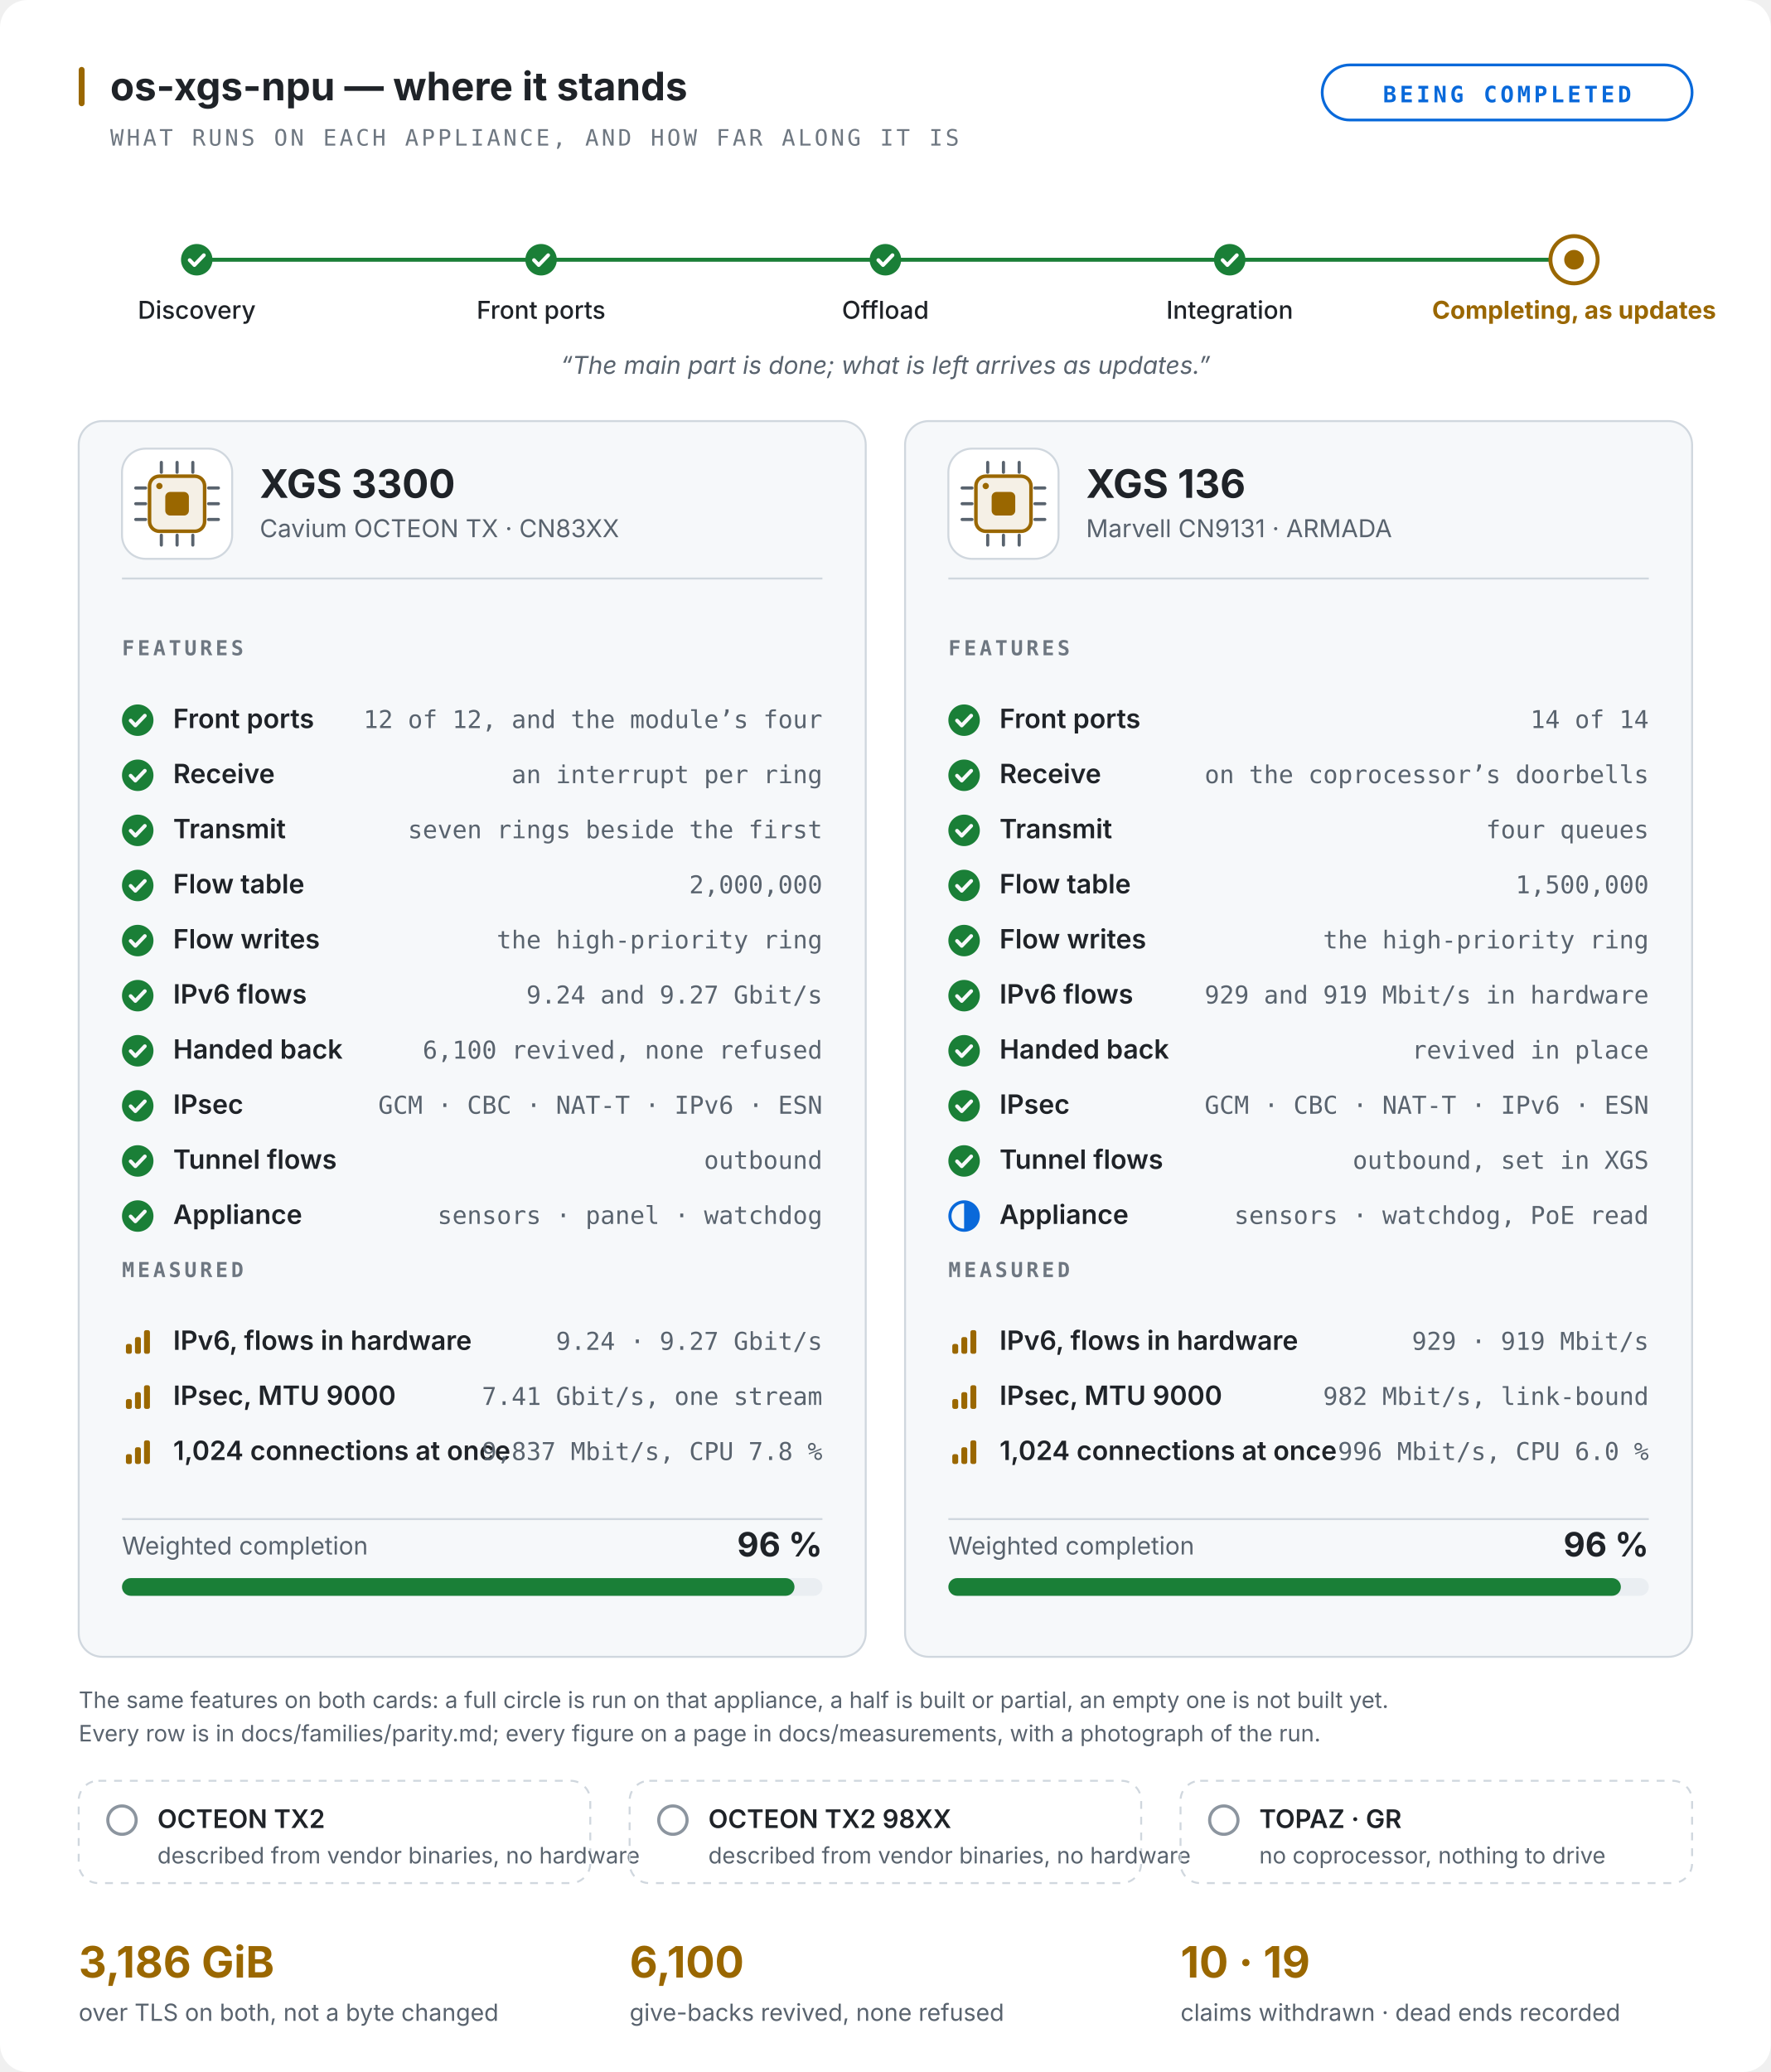
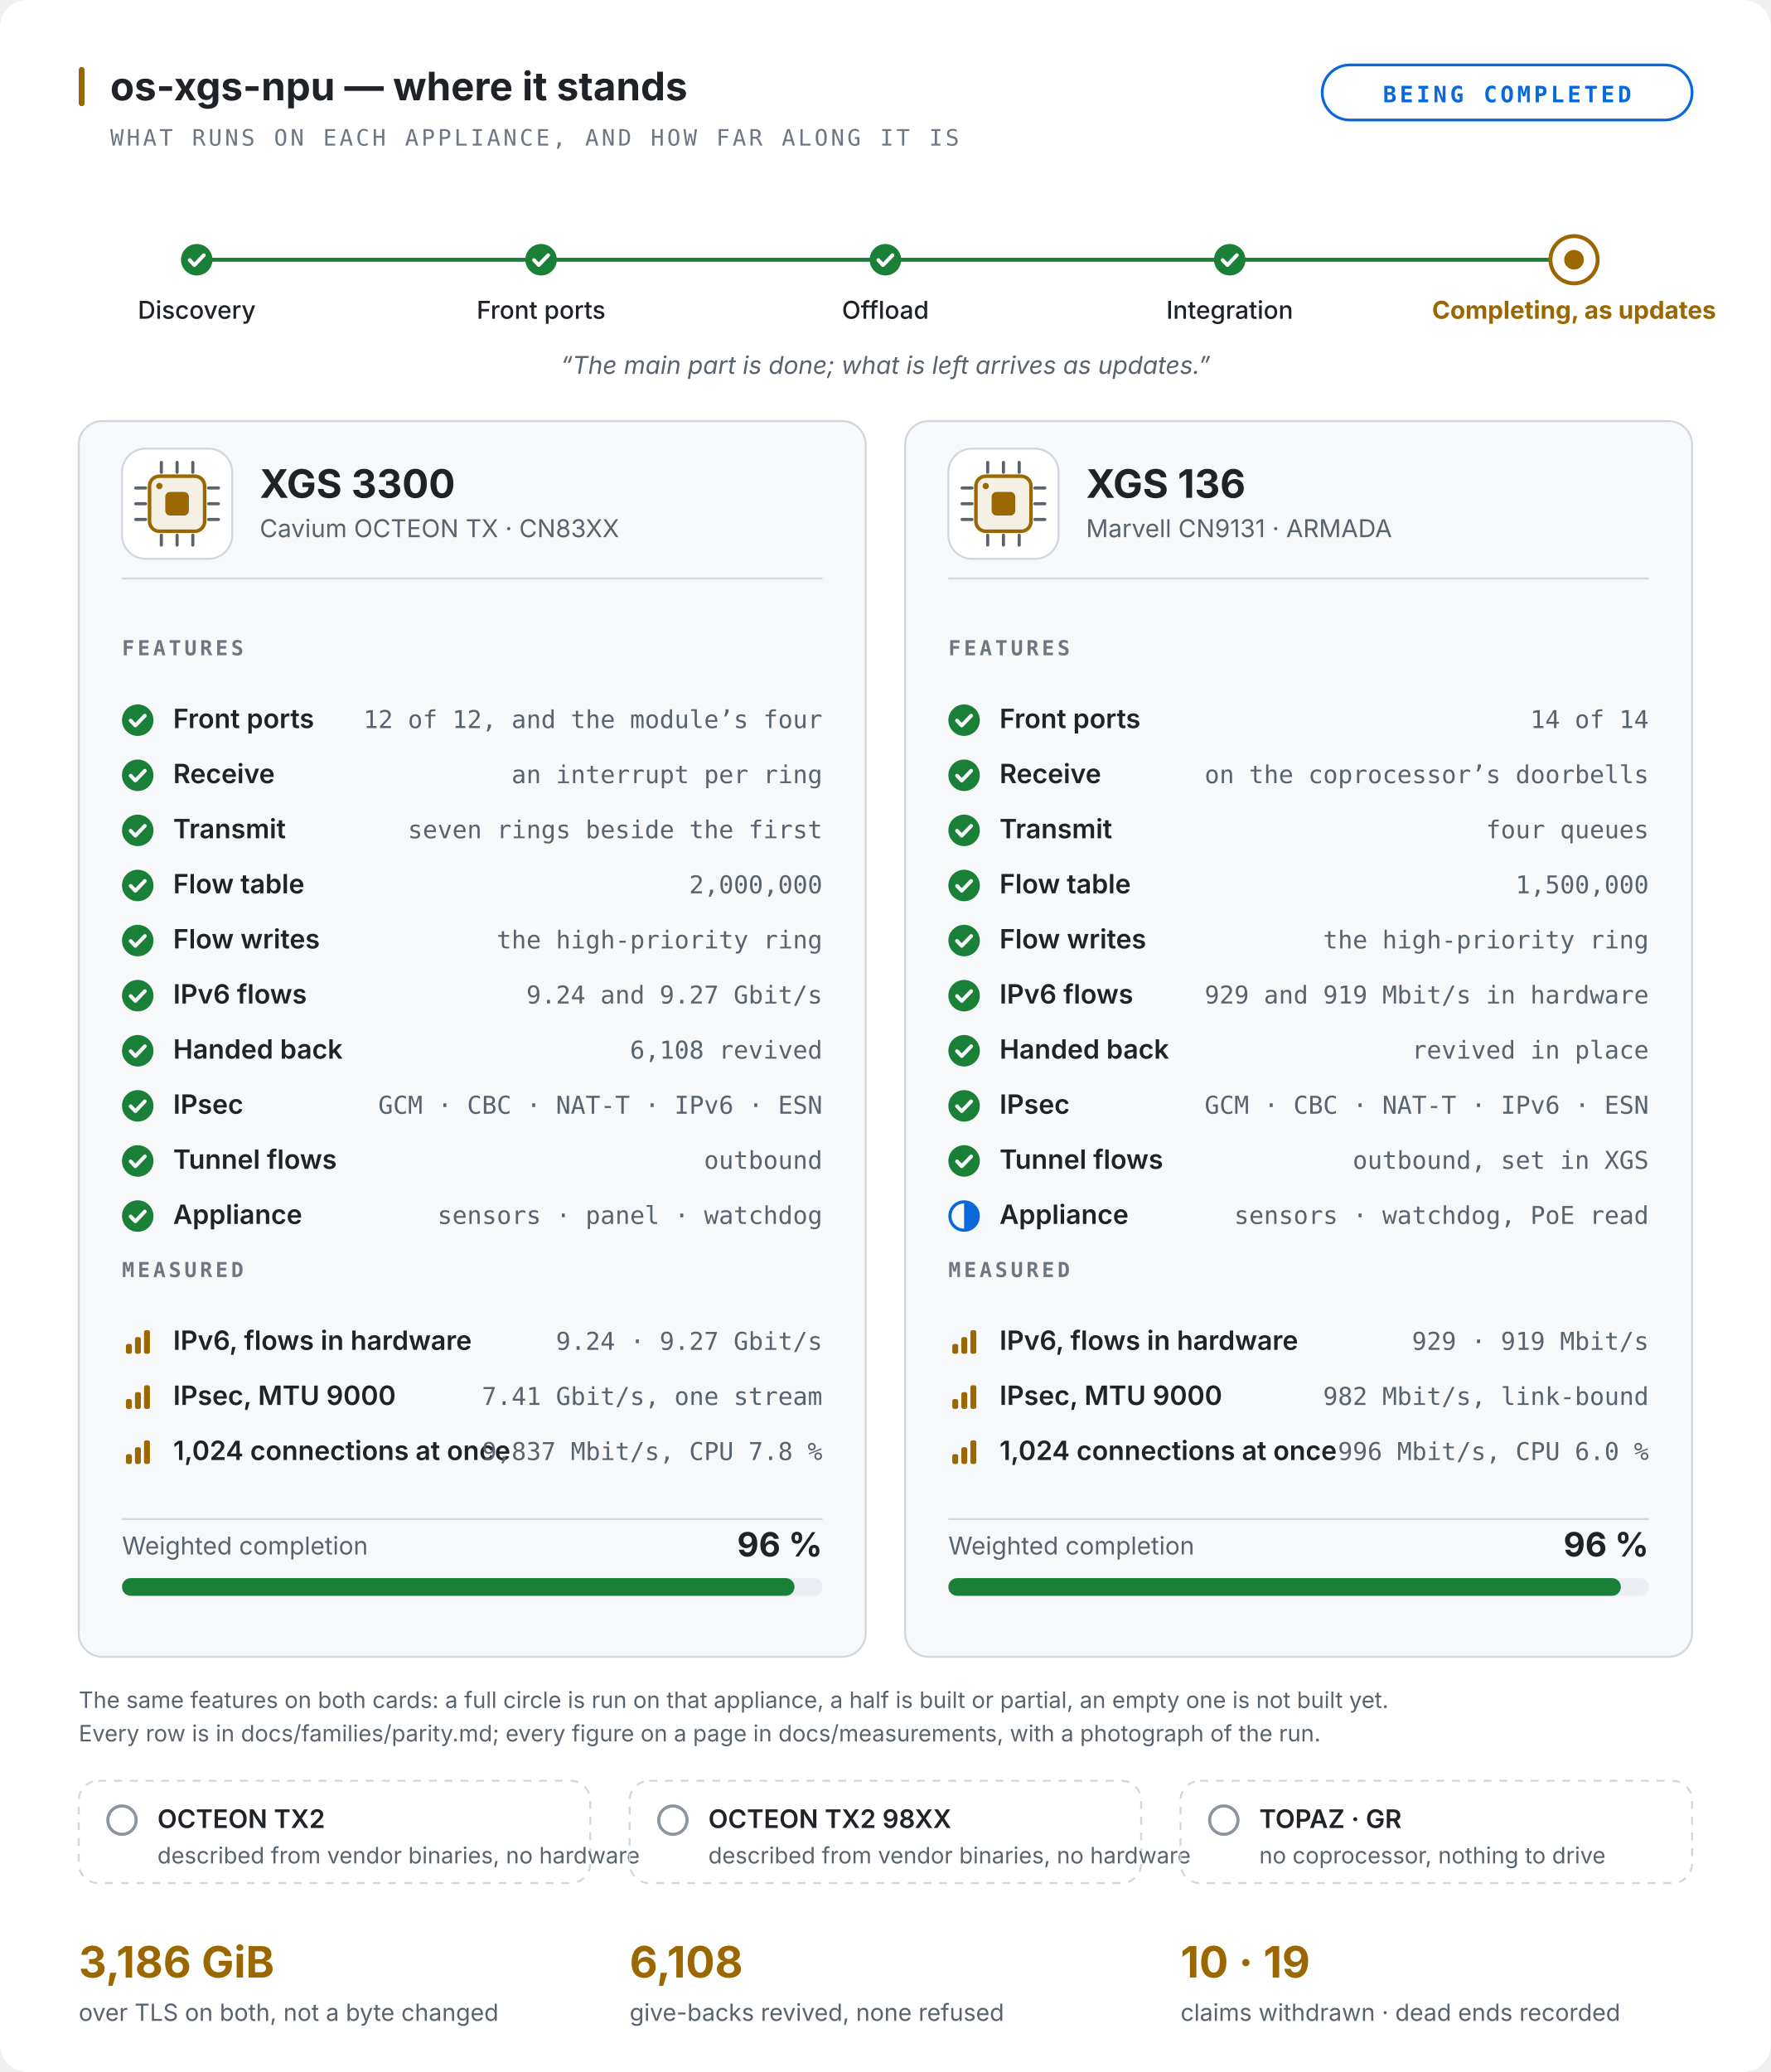
- <svg xmlns="http://www.w3.org/2000/svg" viewBox="0 0 900 1053" width="900" height="1053" role="img" aria-label="os-xgs-npu status. Stage: discovery, front ports, offload and integration done, the work-in-progress notice lifted; what is left being completed as updates. XGS 3300, Cavium OCTEON TX and CN83XX: Front ports: 12 of 12, and the module's four; Receive: an interrupt per ring; Transmit: seven rings beside the first; Flow table: 2,000,000; Flow writes: the high-priority ring; IPv6 flows: 9.24 and 9.27 Gbit/s; Handed back: 6,100 revived, none refused; IPsec: GCM and CBC and NAT-T and IPv6 and ESN; Tunnel flows: outbound; Appliance: sensors and panel and watchdog; IPv6, flows in hardware: 9.24 and 9.27 Gbit/s; IPsec, MTU 9000: 7.41 Gbit/s, one stream; 1,024 connections at once: 9,837 Mbit/s, CPU 7.8 %; weighted completion 96 per cent. XGS 136, Marvell CN9131 and ARMADA: Front ports: 14 of 14; Receive: on the coprocessor's doorbells; Transmit: four queues; Flow table: 1,500,000; Flow writes: the high-priority ring; IPv6 flows: 929 and 919 Mbit/s in hardware; Handed back: revived in place; IPsec: GCM and CBC and NAT-T and IPv6 and ESN; Tunnel flows: outbound, set in XGS; Appliance: sensors and watchdog, PoE read; IPv6, flows in hardware: 929 and 919 Mbit/s; IPsec, MTU 9000: 982 Mbit/s, link-bound; 1,024 connections at once: 996 Mbit/s, CPU 6.0 %; weighted completion 96 per cent. OCTEON TX2 and TX2 98XX described only; TOPAZ and GR have no coprocessor. 3,186 GiB over TLS on both, not a byte changed; 6,100 give-backs revived, none refused; 10 and 19 claims withdrawn and dead ends recorded.">
+ <svg xmlns="http://www.w3.org/2000/svg" viewBox="0 0 900 1053" width="900" height="1053" role="img" aria-label="os-xgs-npu status. Stage: discovery, front ports, offload and integration done, the work-in-progress notice lifted; what is left being completed as updates. XGS 3300, Cavium OCTEON TX and CN83XX: Front ports: 12 of 12, and the module's four; Receive: an interrupt per ring; Transmit: seven rings beside the first; Flow table: 2,000,000; Flow writes: the high-priority ring; IPv6 flows: 9.24 and 9.27 Gbit/s; Handed back: 6,108 revived; IPsec: GCM and CBC and NAT-T and IPv6 and ESN; Tunnel flows: outbound; Appliance: sensors and panel and watchdog; IPv6, flows in hardware: 9.24 and 9.27 Gbit/s; IPsec, MTU 9000: 7.41 Gbit/s, one stream; 1,024 connections at once: 9,837 Mbit/s, CPU 7.8 %; weighted completion 96 per cent. XGS 136, Marvell CN9131 and ARMADA: Front ports: 14 of 14; Receive: on the coprocessor's doorbells; Transmit: four queues; Flow table: 1,500,000; Flow writes: the high-priority ring; IPv6 flows: 929 and 919 Mbit/s in hardware; Handed back: revived in place; IPsec: GCM and CBC and NAT-T and IPv6 and ESN; Tunnel flows: outbound, set in XGS; Appliance: sensors and watchdog, PoE read; IPv6, flows in hardware: 929 and 919 Mbit/s; IPsec, MTU 9000: 982 Mbit/s, link-bound; 1,024 connections at once: 996 Mbit/s, CPU 6.0 %; weighted completion 96 per cent. OCTEON TX2 and TX2 98XX described only; TOPAZ and GR have no coprocessor. 3,186 GiB over TLS on both, not a byte changed; 6,108 give-backs revived, none refused; 10 and 19 claims withdrawn and dead ends recorded.">
  <rect width="900" height="1053" rx="14" fill="#FFFFFF" />
  <rect x="40" y="34" width="3" height="20" rx="1.5" fill="#9A6700" />
  <text x="56" y="51" font-family="ui-sans-serif,-apple-system,Segoe UI,Inter,Helvetica,Arial,sans-serif" font-size="20" font-weight="700" fill="#1F2328" text-anchor="start">os-xgs-npu — where it stands</text>
  <text x="56" y="74" font-family="ui-monospace,SFMono-Regular,Menlo,Consolas,monospace" font-size="11.5" font-weight="400" fill="#6E7781" text-anchor="start" letter-spacing="1.4">WHAT RUNS ON EACH APPLIANCE, AND HOW FAR ALONG IT IS</text>
  <rect x="672" y="33" width="188" height="28" rx="14" fill="none" stroke="#0969DA" stroke-width="1.4" />
  <text x="766" y="52" font-family="ui-monospace,SFMono-Regular,Menlo,Consolas,monospace" font-size="11.5" font-weight="700" fill="#0969DA" text-anchor="middle" letter-spacing="1.6">BEING COMPLETED</text>
  <line x1="100" y1="132" x2="800" y2="132" stroke="#D0D7DE" stroke-width="2" />
  <line x1="100" y1="132" x2="800" y2="132" stroke="#1A7F37" stroke-width="2" />
  <circle cx="100" cy="132" r="8" fill="#1A7F37" />
  <path d="M96.4 132.2 l2.4 2.5 l4.8 -5" fill="none" stroke="#FFFFFF" stroke-width="1.9" stroke-linecap="round" stroke-linejoin="round" />
  <text x="100" y="162" font-family="ui-sans-serif,-apple-system,Segoe UI,Inter,Helvetica,Arial,sans-serif" font-size="12.5" font-weight="500" fill="#1F2328" text-anchor="middle">Discovery</text>
  <circle cx="275" cy="132" r="8" fill="#1A7F37" />
  <path d="M271.4 132.2 l2.4 2.5 l4.8 -5" fill="none" stroke="#FFFFFF" stroke-width="1.9" stroke-linecap="round" stroke-linejoin="round" />
  <text x="275" y="162" font-family="ui-sans-serif,-apple-system,Segoe UI,Inter,Helvetica,Arial,sans-serif" font-size="12.5" font-weight="500" fill="#1F2328" text-anchor="middle">Front ports</text>
  <circle cx="450" cy="132" r="8" fill="#1A7F37" />
  <path d="M446.4 132.2 l2.4 2.5 l4.8 -5" fill="none" stroke="#FFFFFF" stroke-width="1.9" stroke-linecap="round" stroke-linejoin="round" />
  <text x="450" y="162" font-family="ui-sans-serif,-apple-system,Segoe UI,Inter,Helvetica,Arial,sans-serif" font-size="12.5" font-weight="500" fill="#1F2328" text-anchor="middle">Offload</text>
  <circle cx="625" cy="132" r="8" fill="#1A7F37" />
  <path d="M621.4 132.2 l2.4 2.5 l4.8 -5" fill="none" stroke="#FFFFFF" stroke-width="1.9" stroke-linecap="round" stroke-linejoin="round" />
  <text x="625" y="162" font-family="ui-sans-serif,-apple-system,Segoe UI,Inter,Helvetica,Arial,sans-serif" font-size="12.5" font-weight="500" fill="#1F2328" text-anchor="middle">Integration</text>
  <circle cx="800" cy="132" r="12" fill="#FFFFFF" stroke="#9A6700" stroke-width="2" />
  <circle cx="800" cy="132" r="5" fill="#9A6700" />
  <text x="800" y="162" font-family="ui-sans-serif,-apple-system,Segoe UI,Inter,Helvetica,Arial,sans-serif" font-size="12.5" font-weight="700" fill="#9A6700" text-anchor="middle">Completing, as updates</text>
  <text x="450.0" y="190" font-family="ui-sans-serif,-apple-system,Segoe UI,Inter,Helvetica,Arial,sans-serif" font-size="12.5" font-weight="400" fill="#59636E" text-anchor="middle" font-style="italic">“The main part is done; what is left arrives as updates.”</text>
  <rect x="40" y="214" width="400" height="628" rx="12" fill="#F6F8FA" stroke="#D0D7DE" />
  <rect x="62" y="228" width="56" height="56" rx="12" fill="#FFFFFF" stroke="#D0D7DE" />
  <path d="M82.0 240.0 v-5 M82.0 272.0 v5 M74.0 248.0 h-5 M106.0 248.0 h5" stroke="#59636E" stroke-width="1.6" stroke-linecap="round" fill="none" />
  <path d="M90.0 240.0 v-5 M90.0 272.0 v5 M74.0 256.0 h-5 M106.0 256.0 h5" stroke="#59636E" stroke-width="1.6" stroke-linecap="round" fill="none" />
  <path d="M98.0 240.0 v-5 M98.0 272.0 v5 M74.0 264.0 h-5 M106.0 264.0 h5" stroke="#59636E" stroke-width="1.6" stroke-linecap="round" fill="none" />
  <rect x="76.0" y="242.0" width="28" height="28" rx="5" fill="#9A6700" fill-opacity="0.10" stroke="#9A6700" stroke-width="1.8" />
  <rect x="84.0" y="250.0" width="12" height="12" rx="2.5" fill="#9A6700" />
  <circle cx="81.0" cy="247.0" r="1.6" fill="#9A6700" />
  <text x="132" y="253" font-family="ui-sans-serif,-apple-system,Segoe UI,Inter,Helvetica,Arial,sans-serif" font-size="20" font-weight="700" fill="#1F2328" text-anchor="start">XGS 3300</text>
  <text x="132" y="273" font-family="ui-sans-serif,-apple-system,Segoe UI,Inter,Helvetica,Arial,sans-serif" font-size="12.5" font-weight="400" fill="#59636E" text-anchor="start">Cavium OCTEON TX · CN83XX</text>
  <line x1="62" y1="294" x2="418" y2="294" stroke="#D0D7DE" />
  <text x="62" y="333" font-family="ui-monospace,SFMono-Regular,Menlo,Consolas,monospace" font-size="10.5" font-weight="700" fill="#6E7781" text-anchor="start" letter-spacing="1.6">FEATURES</text>
  <circle cx="70" cy="366" r="8" fill="#1A7F37" />
  <path d="M66.4 366.2 l2.4 2.5 l4.8 -5" fill="none" stroke="#F6F8FA" stroke-width="1.9" stroke-linecap="round" stroke-linejoin="round" />
  <text x="88" y="370" font-family="ui-sans-serif,-apple-system,Segoe UI,Inter,Helvetica,Arial,sans-serif" font-size="13.5" font-weight="600" fill="#1F2328" text-anchor="start">Front ports</text>
  <text x="418" y="370" font-family="ui-monospace,SFMono-Regular,Menlo,Consolas,monospace" font-size="12.5" font-weight="400" fill="#59636E" text-anchor="end">12 of 12, and the module’s four</text>
  <circle cx="70" cy="394" r="8" fill="#1A7F37" />
  <path d="M66.4 394.2 l2.4 2.5 l4.8 -5" fill="none" stroke="#F6F8FA" stroke-width="1.9" stroke-linecap="round" stroke-linejoin="round" />
  <text x="88" y="398" font-family="ui-sans-serif,-apple-system,Segoe UI,Inter,Helvetica,Arial,sans-serif" font-size="13.5" font-weight="600" fill="#1F2328" text-anchor="start">Receive</text>
  <text x="418" y="398" font-family="ui-monospace,SFMono-Regular,Menlo,Consolas,monospace" font-size="12.5" font-weight="400" fill="#59636E" text-anchor="end">an interrupt per ring</text>
  <circle cx="70" cy="422" r="8" fill="#1A7F37" />
  <path d="M66.4 422.2 l2.4 2.5 l4.8 -5" fill="none" stroke="#F6F8FA" stroke-width="1.9" stroke-linecap="round" stroke-linejoin="round" />
  <text x="88" y="426" font-family="ui-sans-serif,-apple-system,Segoe UI,Inter,Helvetica,Arial,sans-serif" font-size="13.5" font-weight="600" fill="#1F2328" text-anchor="start">Transmit</text>
  <text x="418" y="426" font-family="ui-monospace,SFMono-Regular,Menlo,Consolas,monospace" font-size="12.5" font-weight="400" fill="#59636E" text-anchor="end">seven rings beside the first</text>
  <circle cx="70" cy="450" r="8" fill="#1A7F37" />
  <path d="M66.4 450.2 l2.4 2.5 l4.8 -5" fill="none" stroke="#F6F8FA" stroke-width="1.9" stroke-linecap="round" stroke-linejoin="round" />
  <text x="88" y="454" font-family="ui-sans-serif,-apple-system,Segoe UI,Inter,Helvetica,Arial,sans-serif" font-size="13.5" font-weight="600" fill="#1F2328" text-anchor="start">Flow table</text>
  <text x="418" y="454" font-family="ui-monospace,SFMono-Regular,Menlo,Consolas,monospace" font-size="12.5" font-weight="400" fill="#59636E" text-anchor="end">2,000,000</text>
  <circle cx="70" cy="478" r="8" fill="#1A7F37" />
  <path d="M66.4 478.2 l2.4 2.5 l4.8 -5" fill="none" stroke="#F6F8FA" stroke-width="1.9" stroke-linecap="round" stroke-linejoin="round" />
  <text x="88" y="482" font-family="ui-sans-serif,-apple-system,Segoe UI,Inter,Helvetica,Arial,sans-serif" font-size="13.5" font-weight="600" fill="#1F2328" text-anchor="start">Flow writes</text>
  <text x="418" y="482" font-family="ui-monospace,SFMono-Regular,Menlo,Consolas,monospace" font-size="12.5" font-weight="400" fill="#59636E" text-anchor="end">the high-priority ring</text>
  <circle cx="70" cy="506" r="8" fill="#1A7F37" />
  <path d="M66.4 506.2 l2.4 2.5 l4.8 -5" fill="none" stroke="#F6F8FA" stroke-width="1.9" stroke-linecap="round" stroke-linejoin="round" />
  <text x="88" y="510" font-family="ui-sans-serif,-apple-system,Segoe UI,Inter,Helvetica,Arial,sans-serif" font-size="13.5" font-weight="600" fill="#1F2328" text-anchor="start">IPv6 flows</text>
  <text x="418" y="510" font-family="ui-monospace,SFMono-Regular,Menlo,Consolas,monospace" font-size="12.5" font-weight="400" fill="#59636E" text-anchor="end">9.24 and 9.27 Gbit/s</text>
  <circle cx="70" cy="534" r="8" fill="#1A7F37" />
  <path d="M66.4 534.2 l2.4 2.5 l4.8 -5" fill="none" stroke="#F6F8FA" stroke-width="1.9" stroke-linecap="round" stroke-linejoin="round" />
  <text x="88" y="538" font-family="ui-sans-serif,-apple-system,Segoe UI,Inter,Helvetica,Arial,sans-serif" font-size="13.5" font-weight="600" fill="#1F2328" text-anchor="start">Handed back</text>
-   <text x="418" y="538" font-family="ui-monospace,SFMono-Regular,Menlo,Consolas,monospace" font-size="12.5" font-weight="400" fill="#59636E" text-anchor="end">6,100 revived, none refused</text>
+   <text x="418" y="538" font-family="ui-monospace,SFMono-Regular,Menlo,Consolas,monospace" font-size="12.5" font-weight="400" fill="#59636E" text-anchor="end">6,108 revived</text>
  <circle cx="70" cy="562" r="8" fill="#1A7F37" />
  <path d="M66.4 562.2 l2.4 2.5 l4.8 -5" fill="none" stroke="#F6F8FA" stroke-width="1.9" stroke-linecap="round" stroke-linejoin="round" />
  <text x="88" y="566" font-family="ui-sans-serif,-apple-system,Segoe UI,Inter,Helvetica,Arial,sans-serif" font-size="13.5" font-weight="600" fill="#1F2328" text-anchor="start">IPsec</text>
  <text x="418" y="566" font-family="ui-monospace,SFMono-Regular,Menlo,Consolas,monospace" font-size="12.5" font-weight="400" fill="#59636E" text-anchor="end">GCM · CBC · NAT-T · IPv6 · ESN</text>
  <circle cx="70" cy="590" r="8" fill="#1A7F37" />
  <path d="M66.4 590.2 l2.4 2.5 l4.8 -5" fill="none" stroke="#F6F8FA" stroke-width="1.9" stroke-linecap="round" stroke-linejoin="round" />
  <text x="88" y="594" font-family="ui-sans-serif,-apple-system,Segoe UI,Inter,Helvetica,Arial,sans-serif" font-size="13.5" font-weight="600" fill="#1F2328" text-anchor="start">Tunnel flows</text>
  <text x="418" y="594" font-family="ui-monospace,SFMono-Regular,Menlo,Consolas,monospace" font-size="12.5" font-weight="400" fill="#59636E" text-anchor="end">outbound</text>
  <circle cx="70" cy="618" r="8" fill="#1A7F37" />
  <path d="M66.4 618.2 l2.4 2.5 l4.8 -5" fill="none" stroke="#F6F8FA" stroke-width="1.9" stroke-linecap="round" stroke-linejoin="round" />
  <text x="88" y="622" font-family="ui-sans-serif,-apple-system,Segoe UI,Inter,Helvetica,Arial,sans-serif" font-size="13.5" font-weight="600" fill="#1F2328" text-anchor="start">Appliance</text>
  <text x="418" y="622" font-family="ui-monospace,SFMono-Regular,Menlo,Consolas,monospace" font-size="12.5" font-weight="400" fill="#59636E" text-anchor="end">sensors · panel · watchdog</text>
  <text x="62" y="649" font-family="ui-monospace,SFMono-Regular,Menlo,Consolas,monospace" font-size="10.5" font-weight="700" fill="#6E7781" text-anchor="start" letter-spacing="1.6">MEASURED</text>
  <rect x="64.0" y="683" width="3" height="5" rx="1" fill="#9A6700" />
  <rect x="68.6" y="679.5" width="3" height="8.5" rx="1" fill="#9A6700" />
  <rect x="73.2" y="676" width="3" height="12" rx="1" fill="#9A6700" />
  <text x="88" y="686" font-family="ui-sans-serif,-apple-system,Segoe UI,Inter,Helvetica,Arial,sans-serif" font-size="13.5" font-weight="600" fill="#1F2328" text-anchor="start">IPv6, flows in hardware</text>
  <text x="418" y="686" font-family="ui-monospace,SFMono-Regular,Menlo,Consolas,monospace" font-size="12.5" font-weight="400" fill="#59636E" text-anchor="end">9.24 · 9.27 Gbit/s</text>
  <rect x="64.0" y="711" width="3" height="5" rx="1" fill="#9A6700" />
  <rect x="68.6" y="707.5" width="3" height="8.5" rx="1" fill="#9A6700" />
  <rect x="73.2" y="704" width="3" height="12" rx="1" fill="#9A6700" />
  <text x="88" y="714" font-family="ui-sans-serif,-apple-system,Segoe UI,Inter,Helvetica,Arial,sans-serif" font-size="13.5" font-weight="600" fill="#1F2328" text-anchor="start">IPsec, MTU 9000</text>
  <text x="418" y="714" font-family="ui-monospace,SFMono-Regular,Menlo,Consolas,monospace" font-size="12.5" font-weight="400" fill="#59636E" text-anchor="end">7.41 Gbit/s, one stream</text>
  <rect x="64.0" y="739" width="3" height="5" rx="1" fill="#9A6700" />
  <rect x="68.6" y="735.5" width="3" height="8.5" rx="1" fill="#9A6700" />
  <rect x="73.2" y="732" width="3" height="12" rx="1" fill="#9A6700" />
  <text x="88" y="742" font-family="ui-sans-serif,-apple-system,Segoe UI,Inter,Helvetica,Arial,sans-serif" font-size="13.5" font-weight="600" fill="#1F2328" text-anchor="start">1,024 connections at once</text>
  <text x="418" y="742" font-family="ui-monospace,SFMono-Regular,Menlo,Consolas,monospace" font-size="12.5" font-weight="400" fill="#59636E" text-anchor="end">9,837 Mbit/s, CPU 7.8 %</text>
  <line x1="62" y1="772" x2="418" y2="772" stroke="#D0D7DE" />
  <text x="62" y="790" font-family="ui-sans-serif,-apple-system,Segoe UI,Inter,Helvetica,Arial,sans-serif" font-size="12.5" font-weight="400" fill="#59636E" text-anchor="start">Weighted completion</text>
  <text x="418" y="791" font-family="ui-sans-serif,-apple-system,Segoe UI,Inter,Helvetica,Arial,sans-serif" font-size="17" font-weight="700" fill="#1F2328" text-anchor="end">96 %</text>
  <rect x="62" y="802" width="356" height="9" rx="4.5" fill="#EAEEF2" />
  <rect x="62" y="802" width="341.8" height="9" rx="4.5" fill="#1A7F37" />
  <rect x="460" y="214" width="400" height="628" rx="12" fill="#F6F8FA" stroke="#D0D7DE" />
  <rect x="482" y="228" width="56" height="56" rx="12" fill="#FFFFFF" stroke="#D0D7DE" />
  <path d="M502.0 240.0 v-5 M502.0 272.0 v5 M494.0 248.0 h-5 M526.0 248.0 h5" stroke="#59636E" stroke-width="1.6" stroke-linecap="round" fill="none" />
  <path d="M510.0 240.0 v-5 M510.0 272.0 v5 M494.0 256.0 h-5 M526.0 256.0 h5" stroke="#59636E" stroke-width="1.6" stroke-linecap="round" fill="none" />
  <path d="M518.0 240.0 v-5 M518.0 272.0 v5 M494.0 264.0 h-5 M526.0 264.0 h5" stroke="#59636E" stroke-width="1.6" stroke-linecap="round" fill="none" />
  <rect x="496.0" y="242.0" width="28" height="28" rx="5" fill="#9A6700" fill-opacity="0.10" stroke="#9A6700" stroke-width="1.8" />
  <rect x="504.0" y="250.0" width="12" height="12" rx="2.5" fill="#9A6700" />
  <circle cx="501.0" cy="247.0" r="1.6" fill="#9A6700" />
  <text x="552" y="253" font-family="ui-sans-serif,-apple-system,Segoe UI,Inter,Helvetica,Arial,sans-serif" font-size="20" font-weight="700" fill="#1F2328" text-anchor="start">XGS 136</text>
  <text x="552" y="273" font-family="ui-sans-serif,-apple-system,Segoe UI,Inter,Helvetica,Arial,sans-serif" font-size="12.5" font-weight="400" fill="#59636E" text-anchor="start">Marvell CN9131 · ARMADA</text>
  <line x1="482" y1="294" x2="838" y2="294" stroke="#D0D7DE" />
  <text x="482" y="333" font-family="ui-monospace,SFMono-Regular,Menlo,Consolas,monospace" font-size="10.5" font-weight="700" fill="#6E7781" text-anchor="start" letter-spacing="1.6">FEATURES</text>
  <circle cx="490" cy="366" r="8" fill="#1A7F37" />
  <path d="M486.4 366.2 l2.4 2.5 l4.8 -5" fill="none" stroke="#F6F8FA" stroke-width="1.9" stroke-linecap="round" stroke-linejoin="round" />
  <text x="508" y="370" font-family="ui-sans-serif,-apple-system,Segoe UI,Inter,Helvetica,Arial,sans-serif" font-size="13.5" font-weight="600" fill="#1F2328" text-anchor="start">Front ports</text>
  <text x="838" y="370" font-family="ui-monospace,SFMono-Regular,Menlo,Consolas,monospace" font-size="12.5" font-weight="400" fill="#59636E" text-anchor="end">14 of 14</text>
  <circle cx="490" cy="394" r="8" fill="#1A7F37" />
  <path d="M486.4 394.2 l2.4 2.5 l4.8 -5" fill="none" stroke="#F6F8FA" stroke-width="1.9" stroke-linecap="round" stroke-linejoin="round" />
  <text x="508" y="398" font-family="ui-sans-serif,-apple-system,Segoe UI,Inter,Helvetica,Arial,sans-serif" font-size="13.5" font-weight="600" fill="#1F2328" text-anchor="start">Receive</text>
  <text x="838" y="398" font-family="ui-monospace,SFMono-Regular,Menlo,Consolas,monospace" font-size="12.5" font-weight="400" fill="#59636E" text-anchor="end">on the coprocessor’s doorbells</text>
  <circle cx="490" cy="422" r="8" fill="#1A7F37" />
  <path d="M486.4 422.2 l2.4 2.5 l4.8 -5" fill="none" stroke="#F6F8FA" stroke-width="1.9" stroke-linecap="round" stroke-linejoin="round" />
  <text x="508" y="426" font-family="ui-sans-serif,-apple-system,Segoe UI,Inter,Helvetica,Arial,sans-serif" font-size="13.5" font-weight="600" fill="#1F2328" text-anchor="start">Transmit</text>
  <text x="838" y="426" font-family="ui-monospace,SFMono-Regular,Menlo,Consolas,monospace" font-size="12.5" font-weight="400" fill="#59636E" text-anchor="end">four queues</text>
  <circle cx="490" cy="450" r="8" fill="#1A7F37" />
  <path d="M486.4 450.2 l2.4 2.5 l4.8 -5" fill="none" stroke="#F6F8FA" stroke-width="1.9" stroke-linecap="round" stroke-linejoin="round" />
  <text x="508" y="454" font-family="ui-sans-serif,-apple-system,Segoe UI,Inter,Helvetica,Arial,sans-serif" font-size="13.5" font-weight="600" fill="#1F2328" text-anchor="start">Flow table</text>
  <text x="838" y="454" font-family="ui-monospace,SFMono-Regular,Menlo,Consolas,monospace" font-size="12.5" font-weight="400" fill="#59636E" text-anchor="end">1,500,000</text>
  <circle cx="490" cy="478" r="8" fill="#1A7F37" />
  <path d="M486.4 478.2 l2.4 2.5 l4.8 -5" fill="none" stroke="#F6F8FA" stroke-width="1.9" stroke-linecap="round" stroke-linejoin="round" />
  <text x="508" y="482" font-family="ui-sans-serif,-apple-system,Segoe UI,Inter,Helvetica,Arial,sans-serif" font-size="13.5" font-weight="600" fill="#1F2328" text-anchor="start">Flow writes</text>
  <text x="838" y="482" font-family="ui-monospace,SFMono-Regular,Menlo,Consolas,monospace" font-size="12.5" font-weight="400" fill="#59636E" text-anchor="end">the high-priority ring</text>
  <circle cx="490" cy="506" r="8" fill="#1A7F37" />
  <path d="M486.4 506.2 l2.4 2.5 l4.8 -5" fill="none" stroke="#F6F8FA" stroke-width="1.9" stroke-linecap="round" stroke-linejoin="round" />
  <text x="508" y="510" font-family="ui-sans-serif,-apple-system,Segoe UI,Inter,Helvetica,Arial,sans-serif" font-size="13.5" font-weight="600" fill="#1F2328" text-anchor="start">IPv6 flows</text>
  <text x="838" y="510" font-family="ui-monospace,SFMono-Regular,Menlo,Consolas,monospace" font-size="12.5" font-weight="400" fill="#59636E" text-anchor="end">929 and 919 Mbit/s in hardware</text>
  <circle cx="490" cy="534" r="8" fill="#1A7F37" />
  <path d="M486.4 534.2 l2.4 2.5 l4.8 -5" fill="none" stroke="#F6F8FA" stroke-width="1.9" stroke-linecap="round" stroke-linejoin="round" />
  <text x="508" y="538" font-family="ui-sans-serif,-apple-system,Segoe UI,Inter,Helvetica,Arial,sans-serif" font-size="13.5" font-weight="600" fill="#1F2328" text-anchor="start">Handed back</text>
  <text x="838" y="538" font-family="ui-monospace,SFMono-Regular,Menlo,Consolas,monospace" font-size="12.5" font-weight="400" fill="#59636E" text-anchor="end">revived in place</text>
  <circle cx="490" cy="562" r="8" fill="#1A7F37" />
  <path d="M486.4 562.2 l2.4 2.5 l4.8 -5" fill="none" stroke="#F6F8FA" stroke-width="1.9" stroke-linecap="round" stroke-linejoin="round" />
  <text x="508" y="566" font-family="ui-sans-serif,-apple-system,Segoe UI,Inter,Helvetica,Arial,sans-serif" font-size="13.5" font-weight="600" fill="#1F2328" text-anchor="start">IPsec</text>
  <text x="838" y="566" font-family="ui-monospace,SFMono-Regular,Menlo,Consolas,monospace" font-size="12.5" font-weight="400" fill="#59636E" text-anchor="end">GCM · CBC · NAT-T · IPv6 · ESN</text>
  <circle cx="490" cy="590" r="8" fill="#1A7F37" />
  <path d="M486.4 590.2 l2.4 2.5 l4.8 -5" fill="none" stroke="#F6F8FA" stroke-width="1.9" stroke-linecap="round" stroke-linejoin="round" />
  <text x="508" y="594" font-family="ui-sans-serif,-apple-system,Segoe UI,Inter,Helvetica,Arial,sans-serif" font-size="13.5" font-weight="600" fill="#1F2328" text-anchor="start">Tunnel flows</text>
  <text x="838" y="594" font-family="ui-monospace,SFMono-Regular,Menlo,Consolas,monospace" font-size="12.5" font-weight="400" fill="#59636E" text-anchor="end">outbound, set in XGS</text>
  <circle cx="490" cy="618" r="7.2" fill="none" stroke="#0969DA" stroke-width="1.6" />
  <path d="M490 610.8 A7.2 7.2 0 0 1 490 625.2 Z" fill="#0969DA" />
  <text x="508" y="622" font-family="ui-sans-serif,-apple-system,Segoe UI,Inter,Helvetica,Arial,sans-serif" font-size="13.5" font-weight="600" fill="#1F2328" text-anchor="start">Appliance</text>
  <text x="838" y="622" font-family="ui-monospace,SFMono-Regular,Menlo,Consolas,monospace" font-size="12.5" font-weight="400" fill="#59636E" text-anchor="end">sensors · watchdog, PoE read</text>
  <text x="482" y="649" font-family="ui-monospace,SFMono-Regular,Menlo,Consolas,monospace" font-size="10.5" font-weight="700" fill="#6E7781" text-anchor="start" letter-spacing="1.6">MEASURED</text>
  <rect x="484.0" y="683" width="3" height="5" rx="1" fill="#9A6700" />
  <rect x="488.6" y="679.5" width="3" height="8.5" rx="1" fill="#9A6700" />
  <rect x="493.2" y="676" width="3" height="12" rx="1" fill="#9A6700" />
  <text x="508" y="686" font-family="ui-sans-serif,-apple-system,Segoe UI,Inter,Helvetica,Arial,sans-serif" font-size="13.5" font-weight="600" fill="#1F2328" text-anchor="start">IPv6, flows in hardware</text>
  <text x="838" y="686" font-family="ui-monospace,SFMono-Regular,Menlo,Consolas,monospace" font-size="12.5" font-weight="400" fill="#59636E" text-anchor="end">929 · 919 Mbit/s</text>
  <rect x="484.0" y="711" width="3" height="5" rx="1" fill="#9A6700" />
  <rect x="488.6" y="707.5" width="3" height="8.5" rx="1" fill="#9A6700" />
  <rect x="493.2" y="704" width="3" height="12" rx="1" fill="#9A6700" />
  <text x="508" y="714" font-family="ui-sans-serif,-apple-system,Segoe UI,Inter,Helvetica,Arial,sans-serif" font-size="13.5" font-weight="600" fill="#1F2328" text-anchor="start">IPsec, MTU 9000</text>
  <text x="838" y="714" font-family="ui-monospace,SFMono-Regular,Menlo,Consolas,monospace" font-size="12.5" font-weight="400" fill="#59636E" text-anchor="end">982 Mbit/s, link-bound</text>
  <rect x="484.0" y="739" width="3" height="5" rx="1" fill="#9A6700" />
  <rect x="488.6" y="735.5" width="3" height="8.5" rx="1" fill="#9A6700" />
  <rect x="493.2" y="732" width="3" height="12" rx="1" fill="#9A6700" />
  <text x="508" y="742" font-family="ui-sans-serif,-apple-system,Segoe UI,Inter,Helvetica,Arial,sans-serif" font-size="13.5" font-weight="600" fill="#1F2328" text-anchor="start">1,024 connections at once</text>
  <text x="838" y="742" font-family="ui-monospace,SFMono-Regular,Menlo,Consolas,monospace" font-size="12.5" font-weight="400" fill="#59636E" text-anchor="end">996 Mbit/s, CPU 6.0 %</text>
  <line x1="482" y1="772" x2="838" y2="772" stroke="#D0D7DE" />
  <text x="482" y="790" font-family="ui-sans-serif,-apple-system,Segoe UI,Inter,Helvetica,Arial,sans-serif" font-size="12.5" font-weight="400" fill="#59636E" text-anchor="start">Weighted completion</text>
  <text x="838" y="791" font-family="ui-sans-serif,-apple-system,Segoe UI,Inter,Helvetica,Arial,sans-serif" font-size="17" font-weight="700" fill="#1F2328" text-anchor="end">96 %</text>
  <rect x="482" y="802" width="356" height="9" rx="4.5" fill="#EAEEF2" />
  <rect x="482" y="802" width="341.8" height="9" rx="4.5" fill="#1A7F37" />
  <text x="40" y="868" font-family="ui-sans-serif,-apple-system,Segoe UI,Inter,Helvetica,Arial,sans-serif" font-size="11.5" font-weight="400" fill="#59636E" text-anchor="start">The same features on both cards: a full circle is run on that appliance, a half is built or partial, an empty one is not built yet.</text>
  <text x="40" y="885" font-family="ui-sans-serif,-apple-system,Segoe UI,Inter,Helvetica,Arial,sans-serif" font-size="11.5" font-weight="400" fill="#59636E" text-anchor="start">Every row is in docs/families/parity.md; every figure on a page in docs/measurements, with a photograph of the run.</text>
  <rect x="40" y="905" width="260" height="52" rx="10" fill="none" stroke="#D0D7DE" stroke-dasharray="4 4" />
  <circle cx="62" cy="925" r="7.2" fill="none" stroke="#8C959F" stroke-width="1.6" />
  <text x="80" y="929" font-family="ui-sans-serif,-apple-system,Segoe UI,Inter,Helvetica,Arial,sans-serif" font-size="13" font-weight="600" fill="#1F2328" text-anchor="start">OCTEON TX2</text>
  <text x="80" y="947" font-family="ui-sans-serif,-apple-system,Segoe UI,Inter,Helvetica,Arial,sans-serif" font-size="11.5" font-weight="400" fill="#59636E" text-anchor="start">described from vendor binaries, no hardware</text>
  <rect x="320" y="905" width="260" height="52" rx="10" fill="none" stroke="#D0D7DE" stroke-dasharray="4 4" />
  <circle cx="342" cy="925" r="7.2" fill="none" stroke="#8C959F" stroke-width="1.6" />
  <text x="360" y="929" font-family="ui-sans-serif,-apple-system,Segoe UI,Inter,Helvetica,Arial,sans-serif" font-size="13" font-weight="600" fill="#1F2328" text-anchor="start">OCTEON TX2 98XX</text>
  <text x="360" y="947" font-family="ui-sans-serif,-apple-system,Segoe UI,Inter,Helvetica,Arial,sans-serif" font-size="11.5" font-weight="400" fill="#59636E" text-anchor="start">described from vendor binaries, no hardware</text>
  <rect x="600" y="905" width="260" height="52" rx="10" fill="none" stroke="#D0D7DE" stroke-dasharray="4 4" />
  <circle cx="622" cy="925" r="7.2" fill="none" stroke="#8C959F" stroke-width="1.6" />
  <text x="640" y="929" font-family="ui-sans-serif,-apple-system,Segoe UI,Inter,Helvetica,Arial,sans-serif" font-size="13" font-weight="600" fill="#1F2328" text-anchor="start">TOPAZ · GR</text>
  <text x="640" y="947" font-family="ui-sans-serif,-apple-system,Segoe UI,Inter,Helvetica,Arial,sans-serif" font-size="11.5" font-weight="400" fill="#59636E" text-anchor="start">no coprocessor, nothing to drive</text>
  <text x="40" y="1005" font-family="ui-sans-serif,-apple-system,Segoe UI,Inter,Helvetica,Arial,sans-serif" font-size="22" font-weight="700" fill="#9A6700" text-anchor="start">3,186 GiB</text>
  <text x="40" y="1027" font-family="ui-sans-serif,-apple-system,Segoe UI,Inter,Helvetica,Arial,sans-serif" font-size="12" font-weight="400" fill="#59636E" text-anchor="start">over TLS on both, not a byte changed</text>
-   <text x="320" y="1005" font-family="ui-sans-serif,-apple-system,Segoe UI,Inter,Helvetica,Arial,sans-serif" font-size="22" font-weight="700" fill="#9A6700" text-anchor="start">6,100</text>
+   <text x="320" y="1005" font-family="ui-sans-serif,-apple-system,Segoe UI,Inter,Helvetica,Arial,sans-serif" font-size="22" font-weight="700" fill="#9A6700" text-anchor="start">6,108</text>
  <text x="320" y="1027" font-family="ui-sans-serif,-apple-system,Segoe UI,Inter,Helvetica,Arial,sans-serif" font-size="12" font-weight="400" fill="#59636E" text-anchor="start">give-backs revived, none refused</text>
  <text x="600" y="1005" font-family="ui-sans-serif,-apple-system,Segoe UI,Inter,Helvetica,Arial,sans-serif" font-size="22" font-weight="700" fill="#9A6700" text-anchor="start">10 · 19</text>
  <text x="600" y="1027" font-family="ui-sans-serif,-apple-system,Segoe UI,Inter,Helvetica,Arial,sans-serif" font-size="12" font-weight="400" fill="#59636E" text-anchor="start">claims withdrawn · dead ends recorded</text>
</svg>
